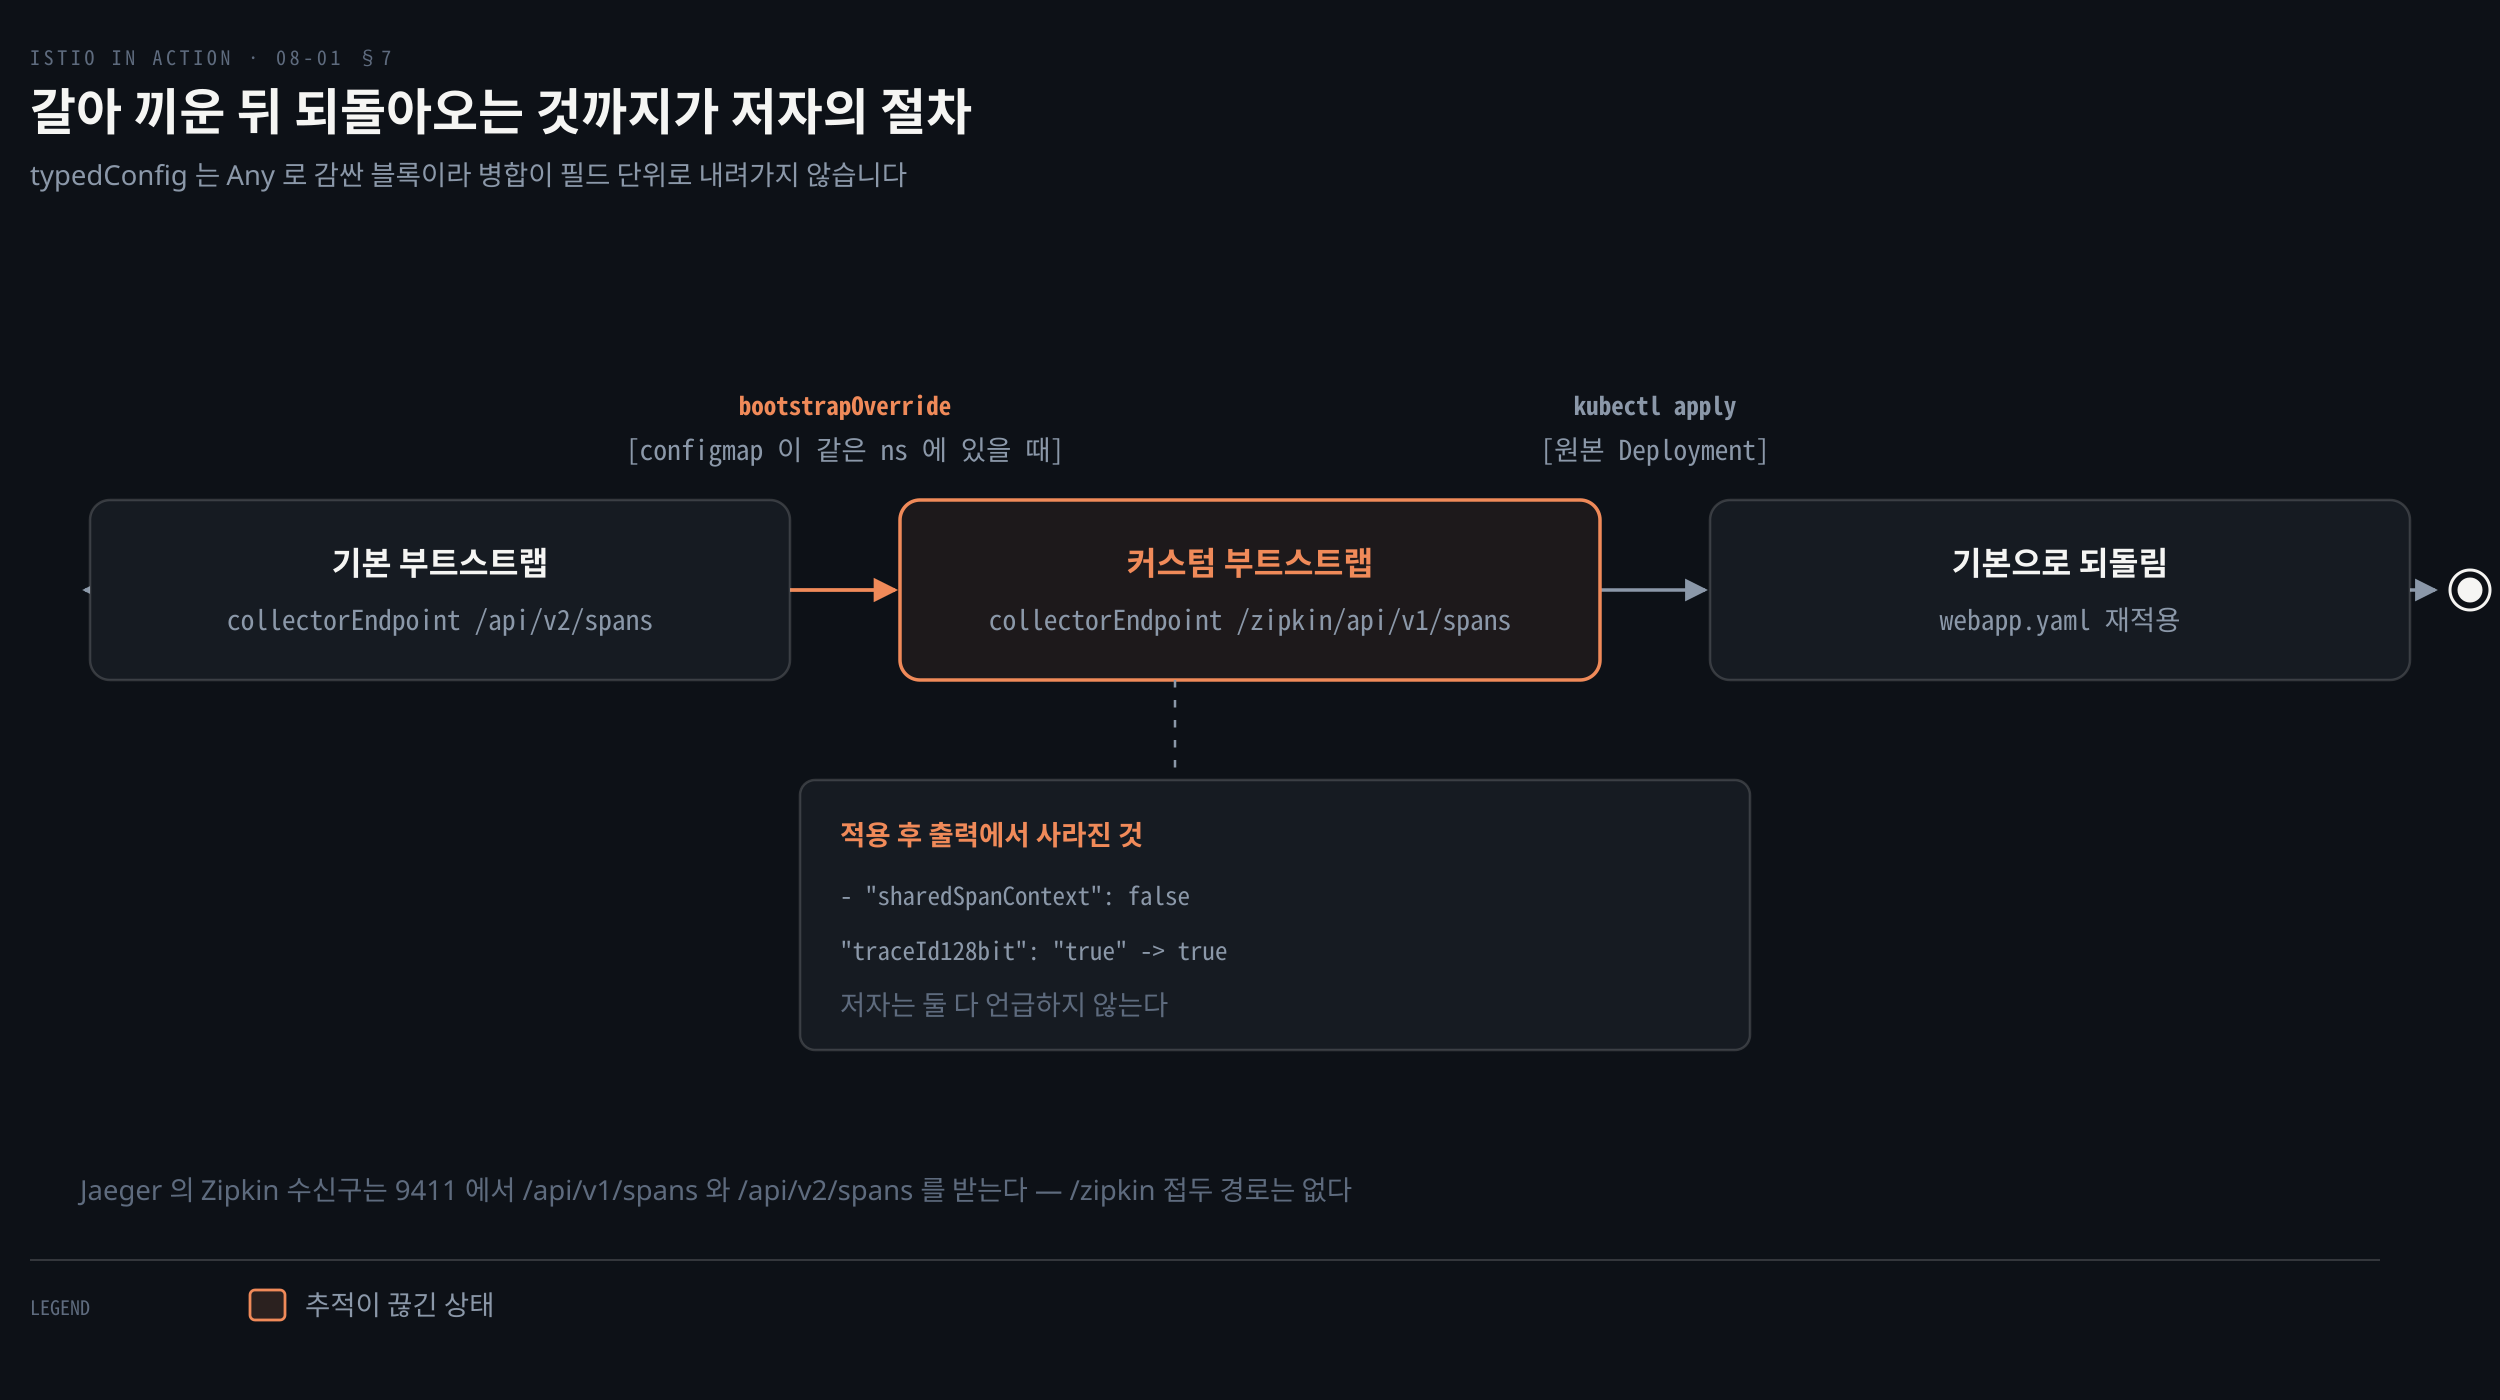
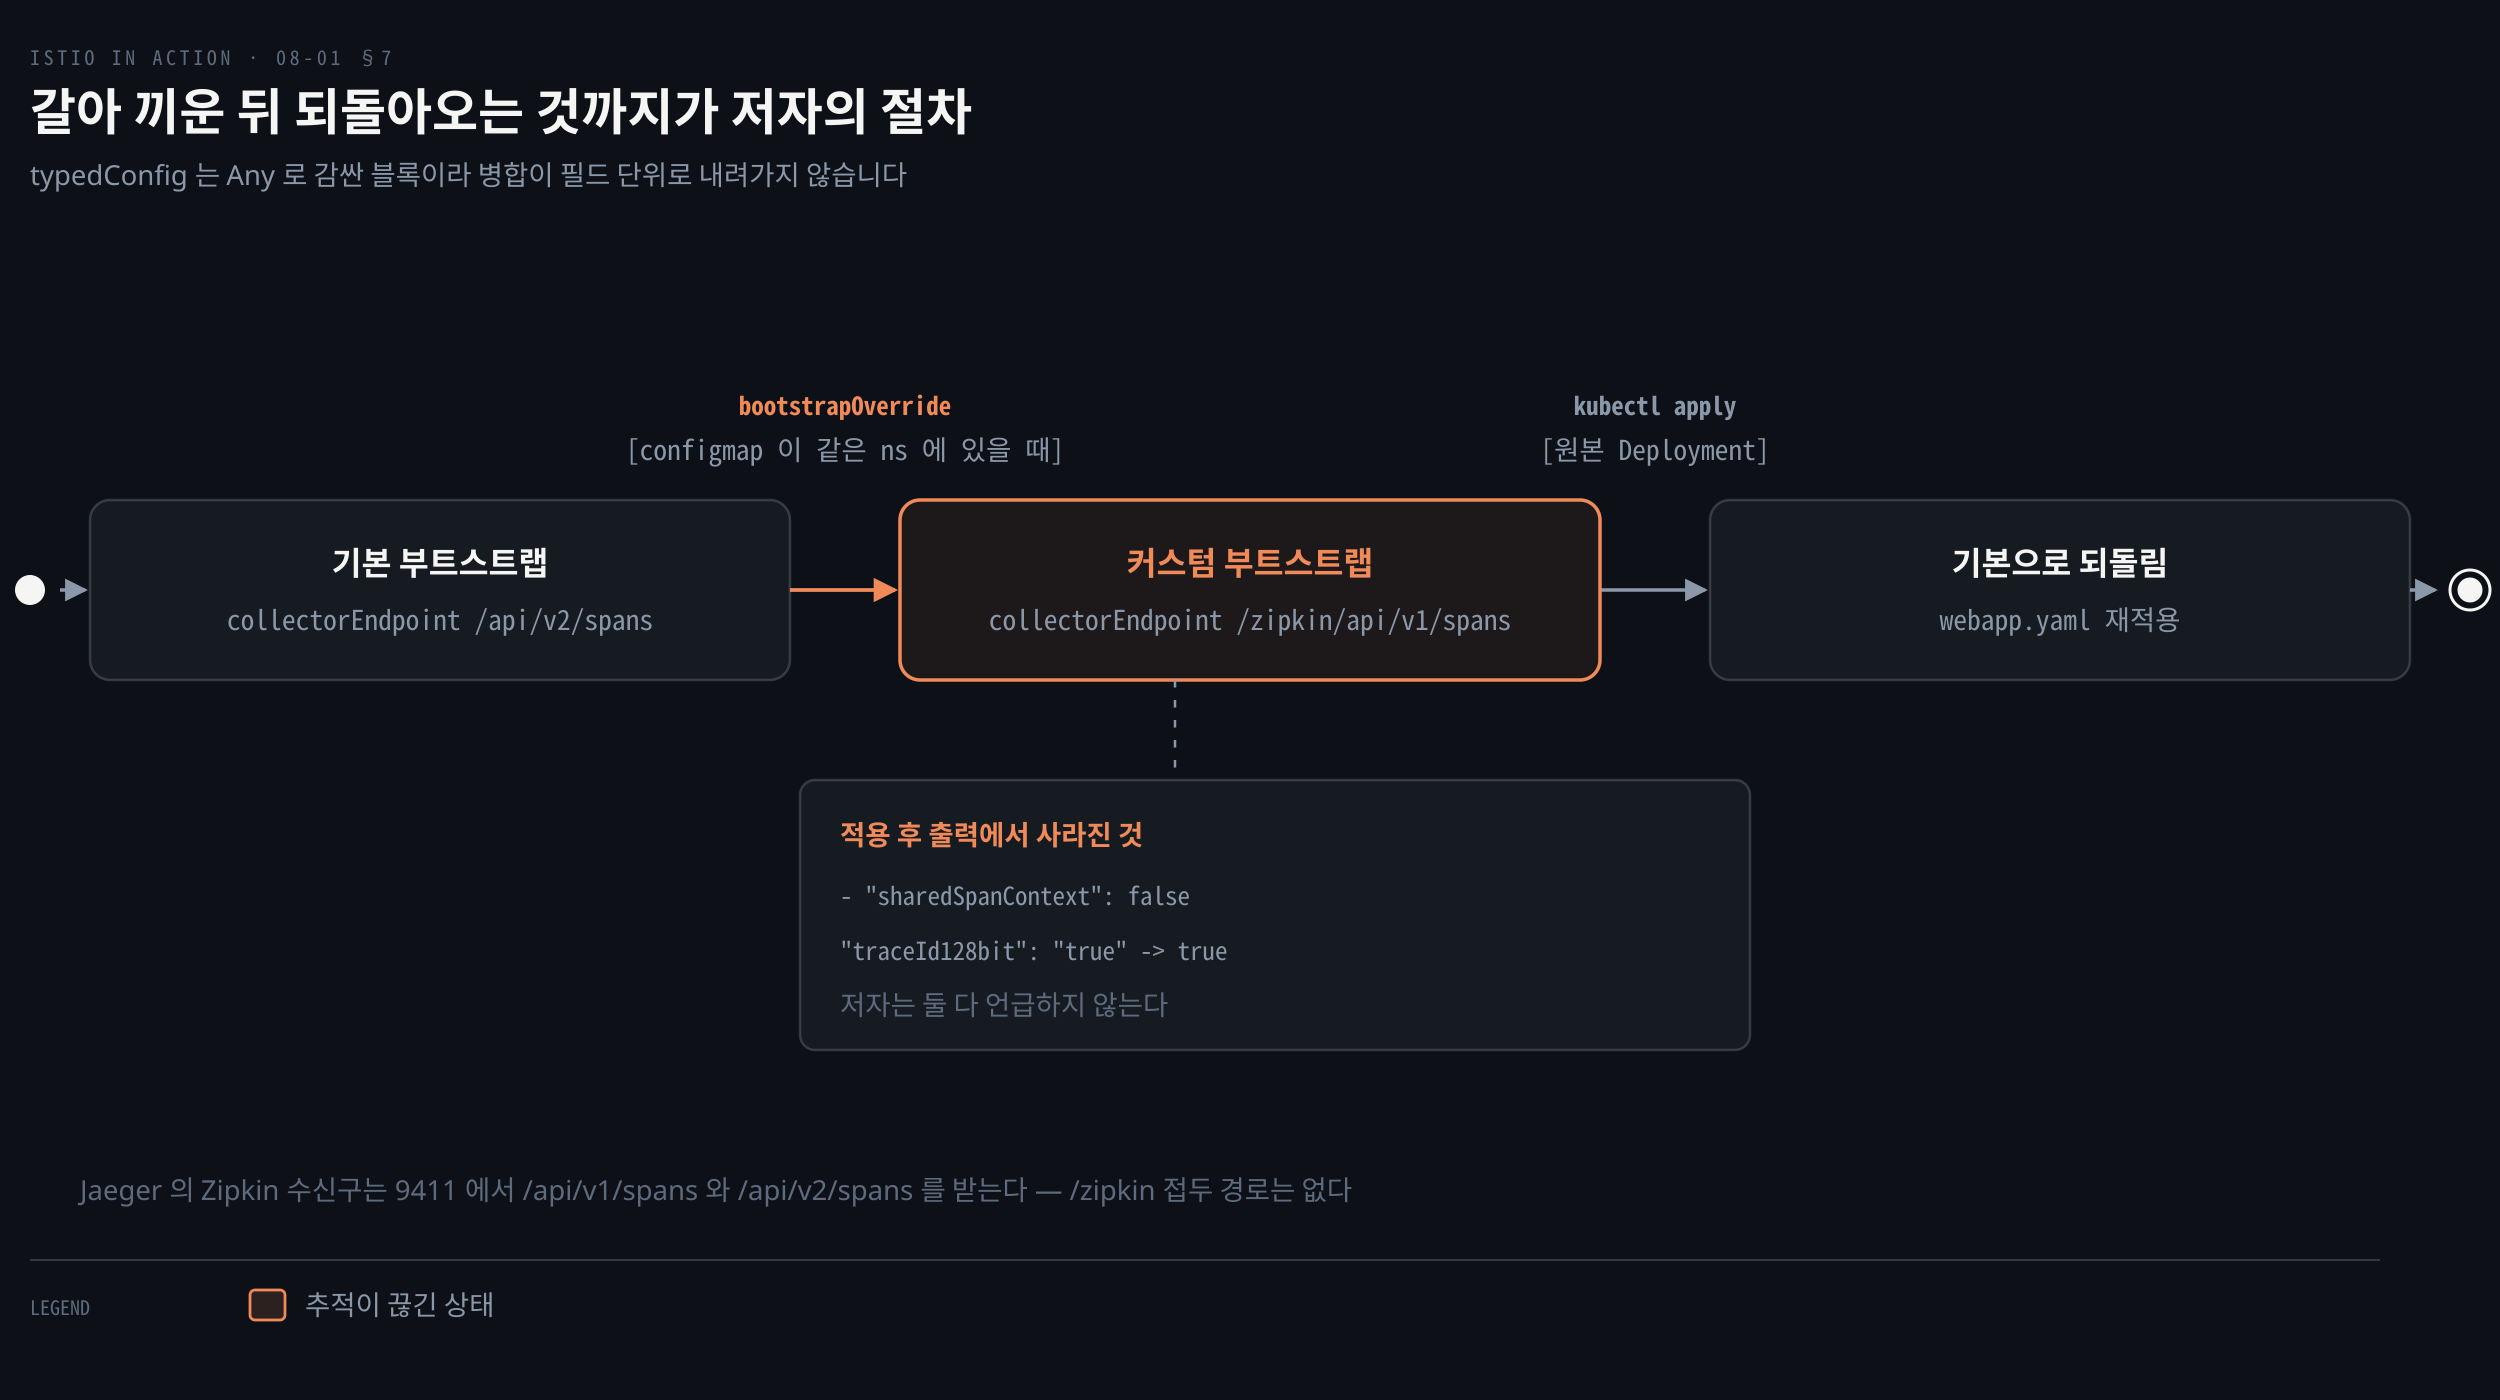
<svg xmlns="http://www.w3.org/2000/svg" viewBox="0 0 1000 560" width="100%" role="img" aria-labelledby="dt dd">
  <defs>
    <marker id="ar" viewBox="0 0 8 8" refX="7" refY="4" markerWidth="6.5" markerHeight="6.5" orient="auto">
      <path d="M0 0 L8 4 L0 8 z" fill="#8B98A9" />
    </marker>
    <marker id="ok" viewBox="0 0 8 8" refX="7" refY="4" markerWidth="6.5" markerHeight="6.5" orient="auto">
      <path d="M0 0 L8 4 L0 8 z" fill="#3FB98C" />
    </marker>
    <marker id="warn" viewBox="0 0 8 8" refX="7" refY="4" markerWidth="6.5" markerHeight="6.5" orient="auto">
      <path d="M0 0 L8 4 L0 8 z" fill="#E3B341" />
    </marker>
    <marker id="bad" viewBox="0 0 8 8" refX="7" refY="4" markerWidth="6.5" markerHeight="6.5" orient="auto">
      <path d="M0 0 L8 4 L0 8 z" fill="#F0616D" />
    </marker>
    <marker id="info" viewBox="0 0 8 8" refX="7" refY="4" markerWidth="6.5" markerHeight="6.5" orient="auto">
      <path d="M0 0 L8 4 L0 8 z" fill="#6A95D8" />
    </marker>
    <marker id="acc" viewBox="0 0 8 8" refX="7" refY="4" markerWidth="6.5" markerHeight="6.5" orient="auto">
      <path d="M0 0 L8 4 L0 8 z" fill="#F08A59" />
    </marker>
    <marker id="soft" viewBox="0 0 8 8" refX="7" refY="4" markerWidth="6.5" markerHeight="6.5" orient="auto">
      <path d="M0 0 L8 4 L0 8 z" fill="#5E6B7E" />
    </marker>
  </defs>
  <rect width="1000" height="560" fill="#0D1117" />
  <text x="12" y="26" font-family="'Geist Mono','Noto Sans Mono CJK KR',monospace" font-size="8" letter-spacing="0.18em" fill="#5E6B7E">ISTIO IN ACTION · 08-01 §7</text>
  <text x="12" y="52" font-family="'Geist','Apple SD Gothic Neo','Noto Sans KR','Malgun Gothic',sans-serif" font-size="20" font-weight="600" fill="#F5F5F3">갈아 끼운 뒤 되돌아오는 것까지가 저자의 절차</text>
  <text x="12" y="74" font-family="'Geist','Apple SD Gothic Neo','Noto Sans KR','Malgun Gothic',sans-serif" font-size="11" fill="#8B98A9">typedConfig 는 Any 로 감싼 블록이라 병합이 필드 단위로 내려가지 않습니다</text>
-   <circle cx="60" cy="236" r="6" fill="#F5F5F3" />
+   <circle cx="12" cy="236" r="6" fill="#F5F5F3" />
  <circle cx="988" cy="236" r="8" fill="none" stroke="#F5F5F3" stroke-width="1.2" />
  <circle cx="988" cy="236" r="5" fill="#F5F5F3" />
-   <path d="M 68 236 L 34 236" fill="none" stroke="#8B98A9" stroke-width="1.4" marker-end="url(#ar)" />
+   <path d="M 24 236 L 34 236" fill="none" stroke="#8B98A9" stroke-width="1.4" marker-end="url(#ar)" />
  <path d="M 316 236 L 358 236" fill="none" stroke="#F08A59" stroke-width="1.5" marker-end="url(#acc)" />
  <path d="M 640 236 L 682 236" fill="none" stroke="#8B98A9" stroke-width="1.4" marker-end="url(#ar)" />
  <path d="M 964 236 L 974 236" fill="none" stroke="#8B98A9" stroke-width="1.4" marker-end="url(#ar)" />
  <rect x="36" y="200.0" width="280" height="72" rx="8" fill="#161B22" stroke="rgba(191,192,192,0.22)" stroke-width="1.0" />
  <text x="176.0" y="230.0" text-anchor="middle" font-family="'Geist','Apple SD Gothic Neo','Noto Sans KR','Malgun Gothic',sans-serif" font-size="13" font-weight="600" fill="#F5F5F3">기본 부트스트랩</text>
  <text x="176.0" y="252.0" text-anchor="middle" font-family="'Geist Mono','Noto Sans Mono CJK KR',monospace" font-size="11" font-weight="400" fill="#8B98A9">collectorEndpoint /api/v2/spans</text>
  <rect x="360" y="200.0" width="280" height="72" rx="8" fill="#F08A5912" stroke="#F08A59" stroke-width="1.4" />
  <text x="500.0" y="230.0" text-anchor="middle" font-family="'Geist','Apple SD Gothic Neo','Noto Sans KR','Malgun Gothic',sans-serif" font-size="13" font-weight="600" fill="#F08A59">커스텀 부트스트랩</text>
  <text x="500.0" y="252.0" text-anchor="middle" font-family="'Geist Mono','Noto Sans Mono CJK KR',monospace" font-size="11" font-weight="400" fill="#8B98A9">collectorEndpoint /zipkin/api/v1/spans</text>
  <rect x="684" y="200.0" width="280" height="72" rx="8" fill="#161B22" stroke="rgba(191,192,192,0.22)" stroke-width="1.0" />
  <text x="824.0" y="230.0" text-anchor="middle" font-family="'Geist','Apple SD Gothic Neo','Noto Sans KR','Malgun Gothic',sans-serif" font-size="13" font-weight="600" fill="#F5F5F3">기본으로 되돌림</text>
  <text x="824.0" y="252.0" text-anchor="middle" font-family="'Geist Mono','Noto Sans Mono CJK KR',monospace" font-size="11" font-weight="400" fill="#8B98A9">webapp.yaml 재적용</text>
  <text x="338.0" y="166" text-anchor="middle" font-family="'Geist Mono','Noto Sans Mono CJK KR',monospace" font-size="10" font-weight="600" fill="#F08A59">bootstrapOverride</text>
  <text x="338.0" y="184" text-anchor="middle" font-family="'Geist Mono','Noto Sans Mono CJK KR',monospace" font-size="11" font-weight="400" fill="#8B98A9">[configmap 이 같은 ns 에 있을 때]</text>
  <text x="662.0" y="166" text-anchor="middle" font-family="'Geist Mono','Noto Sans Mono CJK KR',monospace" font-size="10" font-weight="600" fill="#8B98A9">kubectl apply</text>
  <text x="662.0" y="184" text-anchor="middle" font-family="'Geist Mono','Noto Sans Mono CJK KR',monospace" font-size="11" font-weight="400" fill="#8B98A9">[원본 Deployment]</text>
  <rect x="320" y="312.0" width="380" height="108" rx="6" fill="#161B22" stroke="rgba(191,192,192,0.22)" stroke-width="1.0" />
  <text x="336" y="338.0" text-anchor="start" font-family="'Geist','Apple SD Gothic Neo','Noto Sans KR','Malgun Gothic',sans-serif" font-size="11" font-weight="600" fill="#F08A59">적용 후 출력에서 사라진 것</text>
  <text x="336" y="362.0" text-anchor="start" font-family="'Geist Mono','Noto Sans Mono CJK KR',monospace" font-size="10" font-weight="400" fill="#8B98A9">- "sharedSpanContext": false</text>
  <text x="336" y="384.0" text-anchor="start" font-family="'Geist Mono','Noto Sans Mono CJK KR',monospace" font-size="10" font-weight="400" fill="#8B98A9">"traceId128bit": "true" -&gt; true</text>
  <text x="336" y="406.0" text-anchor="start" font-family="'Geist','Apple SD Gothic Neo','Noto Sans KR','Malgun Gothic',sans-serif" font-size="11" font-weight="400" fill="#5E6B7E">저자는 둘 다 언급하지 않는다</text>
  <line x1="470" y1="272.0" x2="470" y2="312.0" stroke="#8B98A9" stroke-width="1.0" stroke-dasharray="3 5" />
  <text x="32" y="480" text-anchor="start" font-family="'Geist','Apple SD Gothic Neo','Noto Sans KR','Malgun Gothic',sans-serif" font-size="11" font-weight="400" fill="#5E6B7E">Jaeger 의 Zipkin 수신구는 9411 에서 /api/v1/spans 와 /api/v2/spans 를 받는다 — /zipkin 접두 경로는 없다</text>
  <line x1="12" y1="504" x2="952" y2="504" stroke="rgba(191,192,192,0.22)" stroke-width="0.8" />
  <text x="12" y="526" text-anchor="start" font-family="'Geist Mono','Noto Sans Mono CJK KR',monospace" font-size="8" font-weight="400" fill="#5E6B7E">LEGEND</text>
  <rect x="100" y="516" width="14" height="12" rx="2" fill="#F08A5922" stroke="#F08A59" stroke-width="1.1" />
  <text x="122" y="526" text-anchor="start" font-family="'Geist','Apple SD Gothic Neo','Noto Sans KR','Malgun Gothic',sans-serif" font-size="11" font-weight="400" fill="#8B98A9">추적이 끊긴 상태</text>
</svg>
